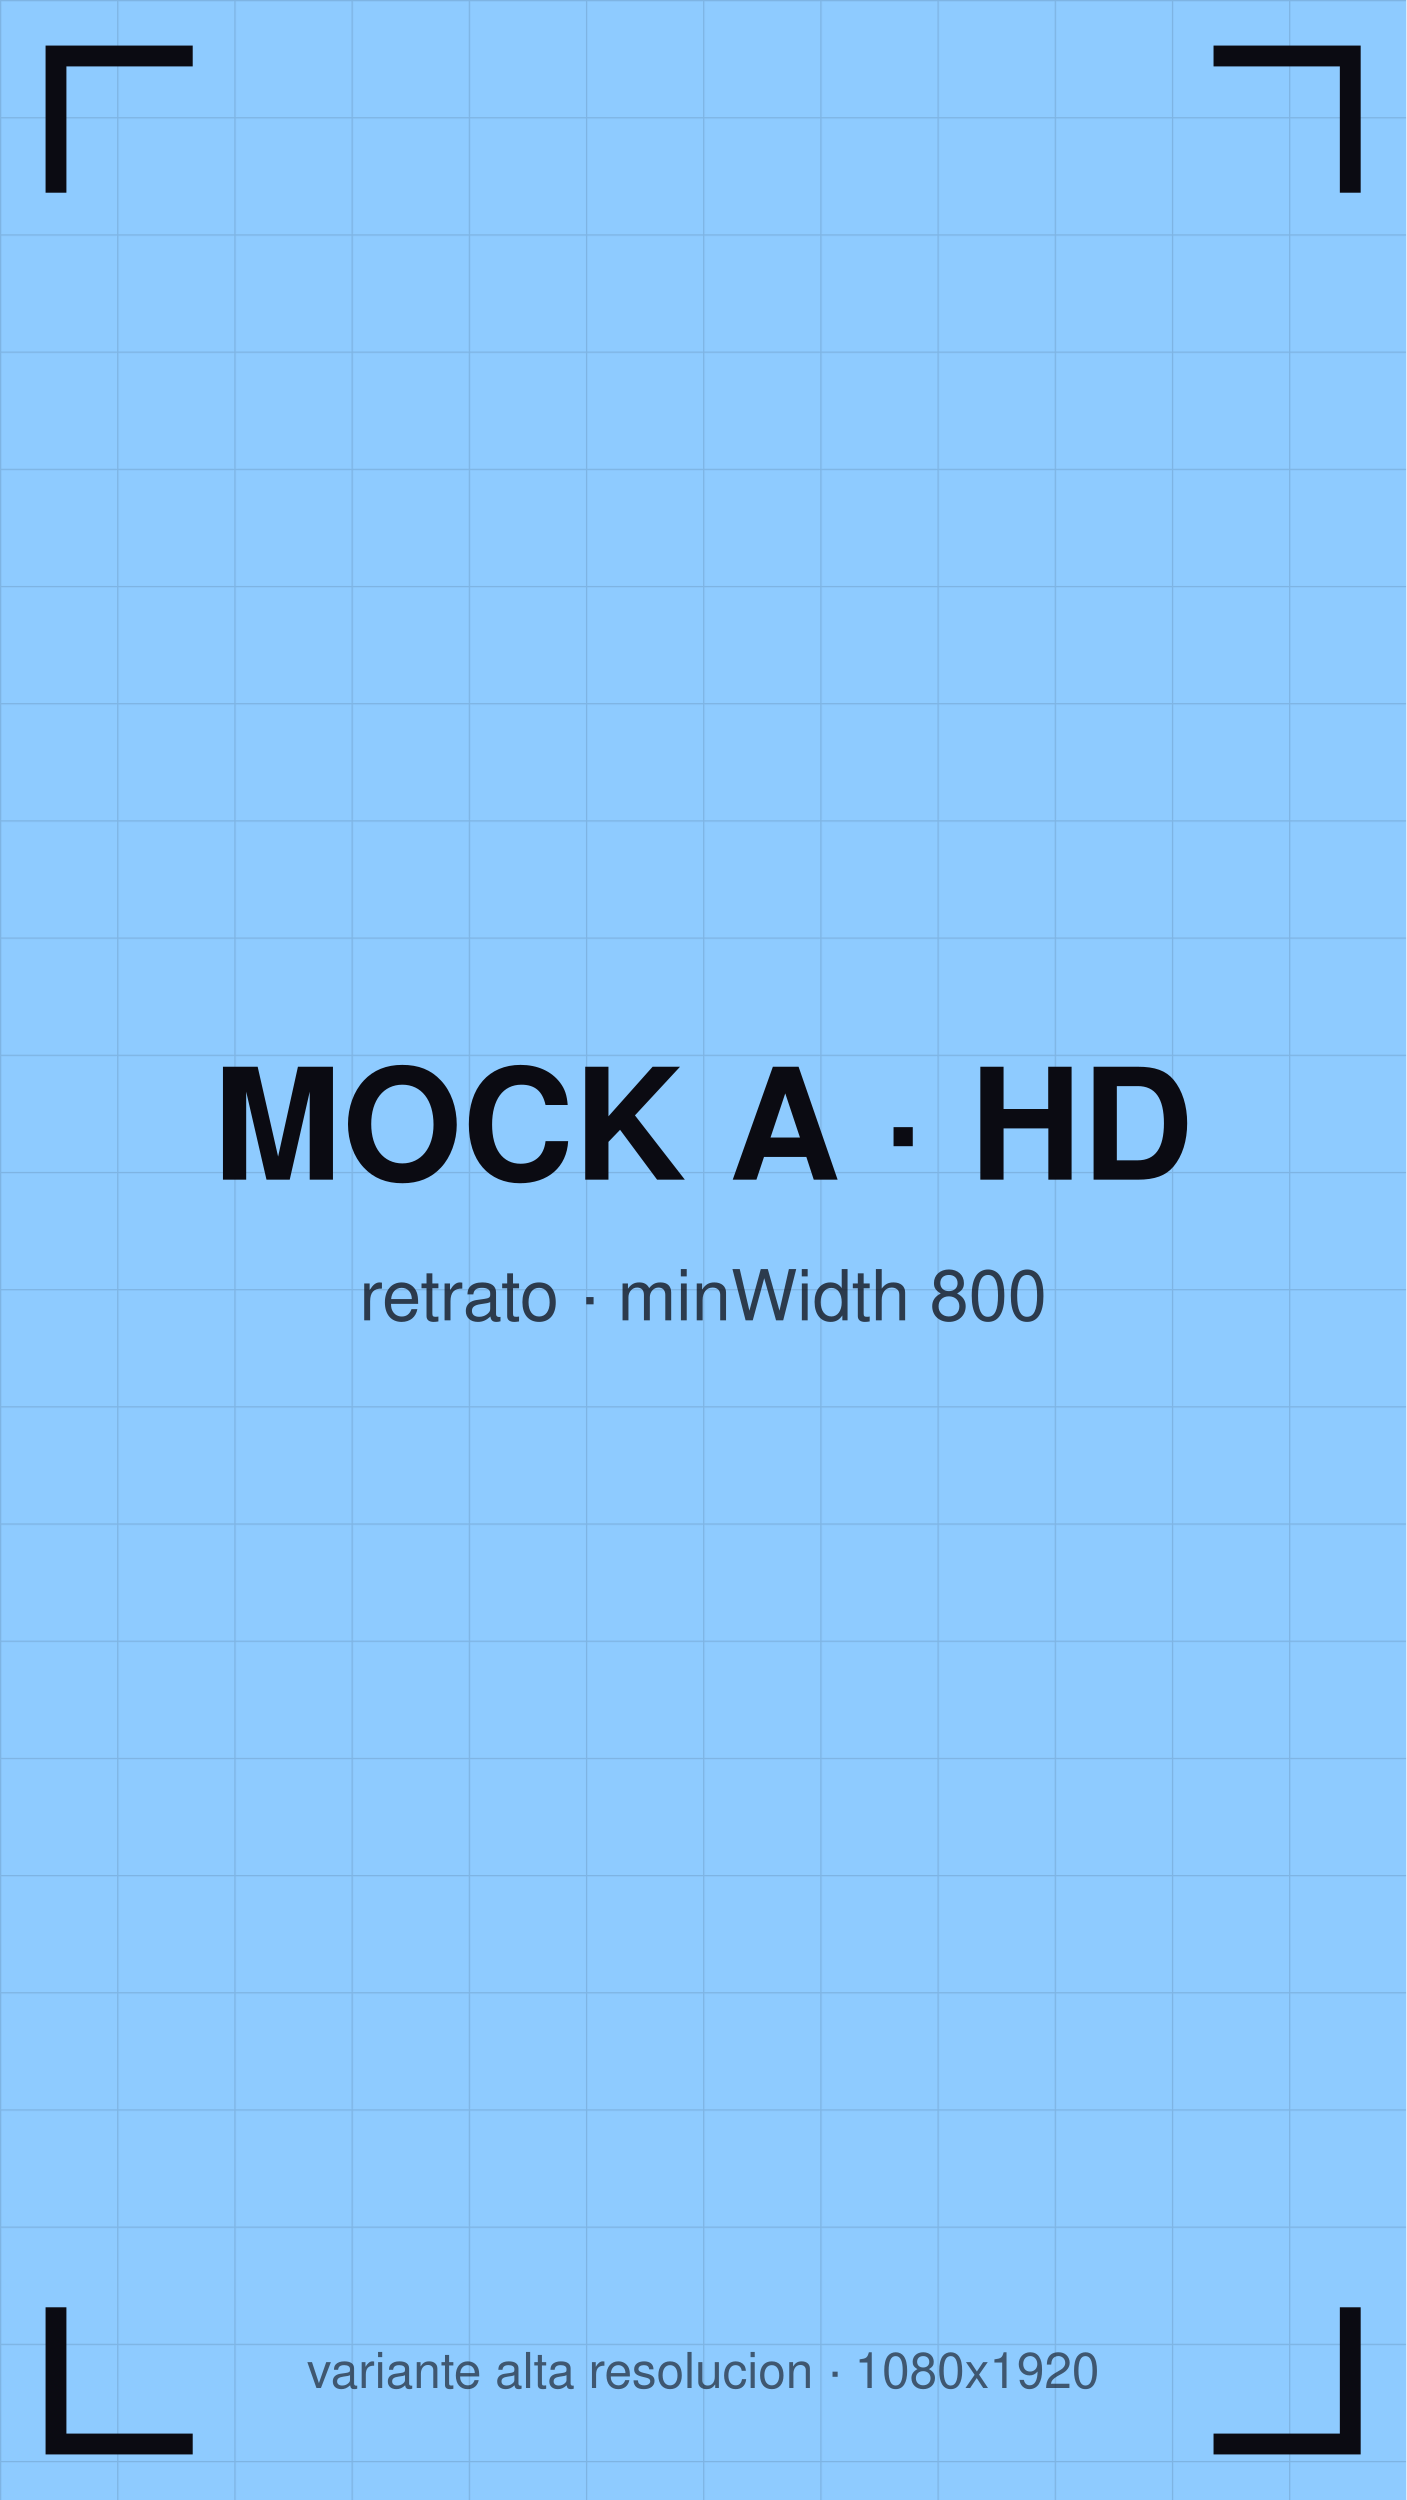
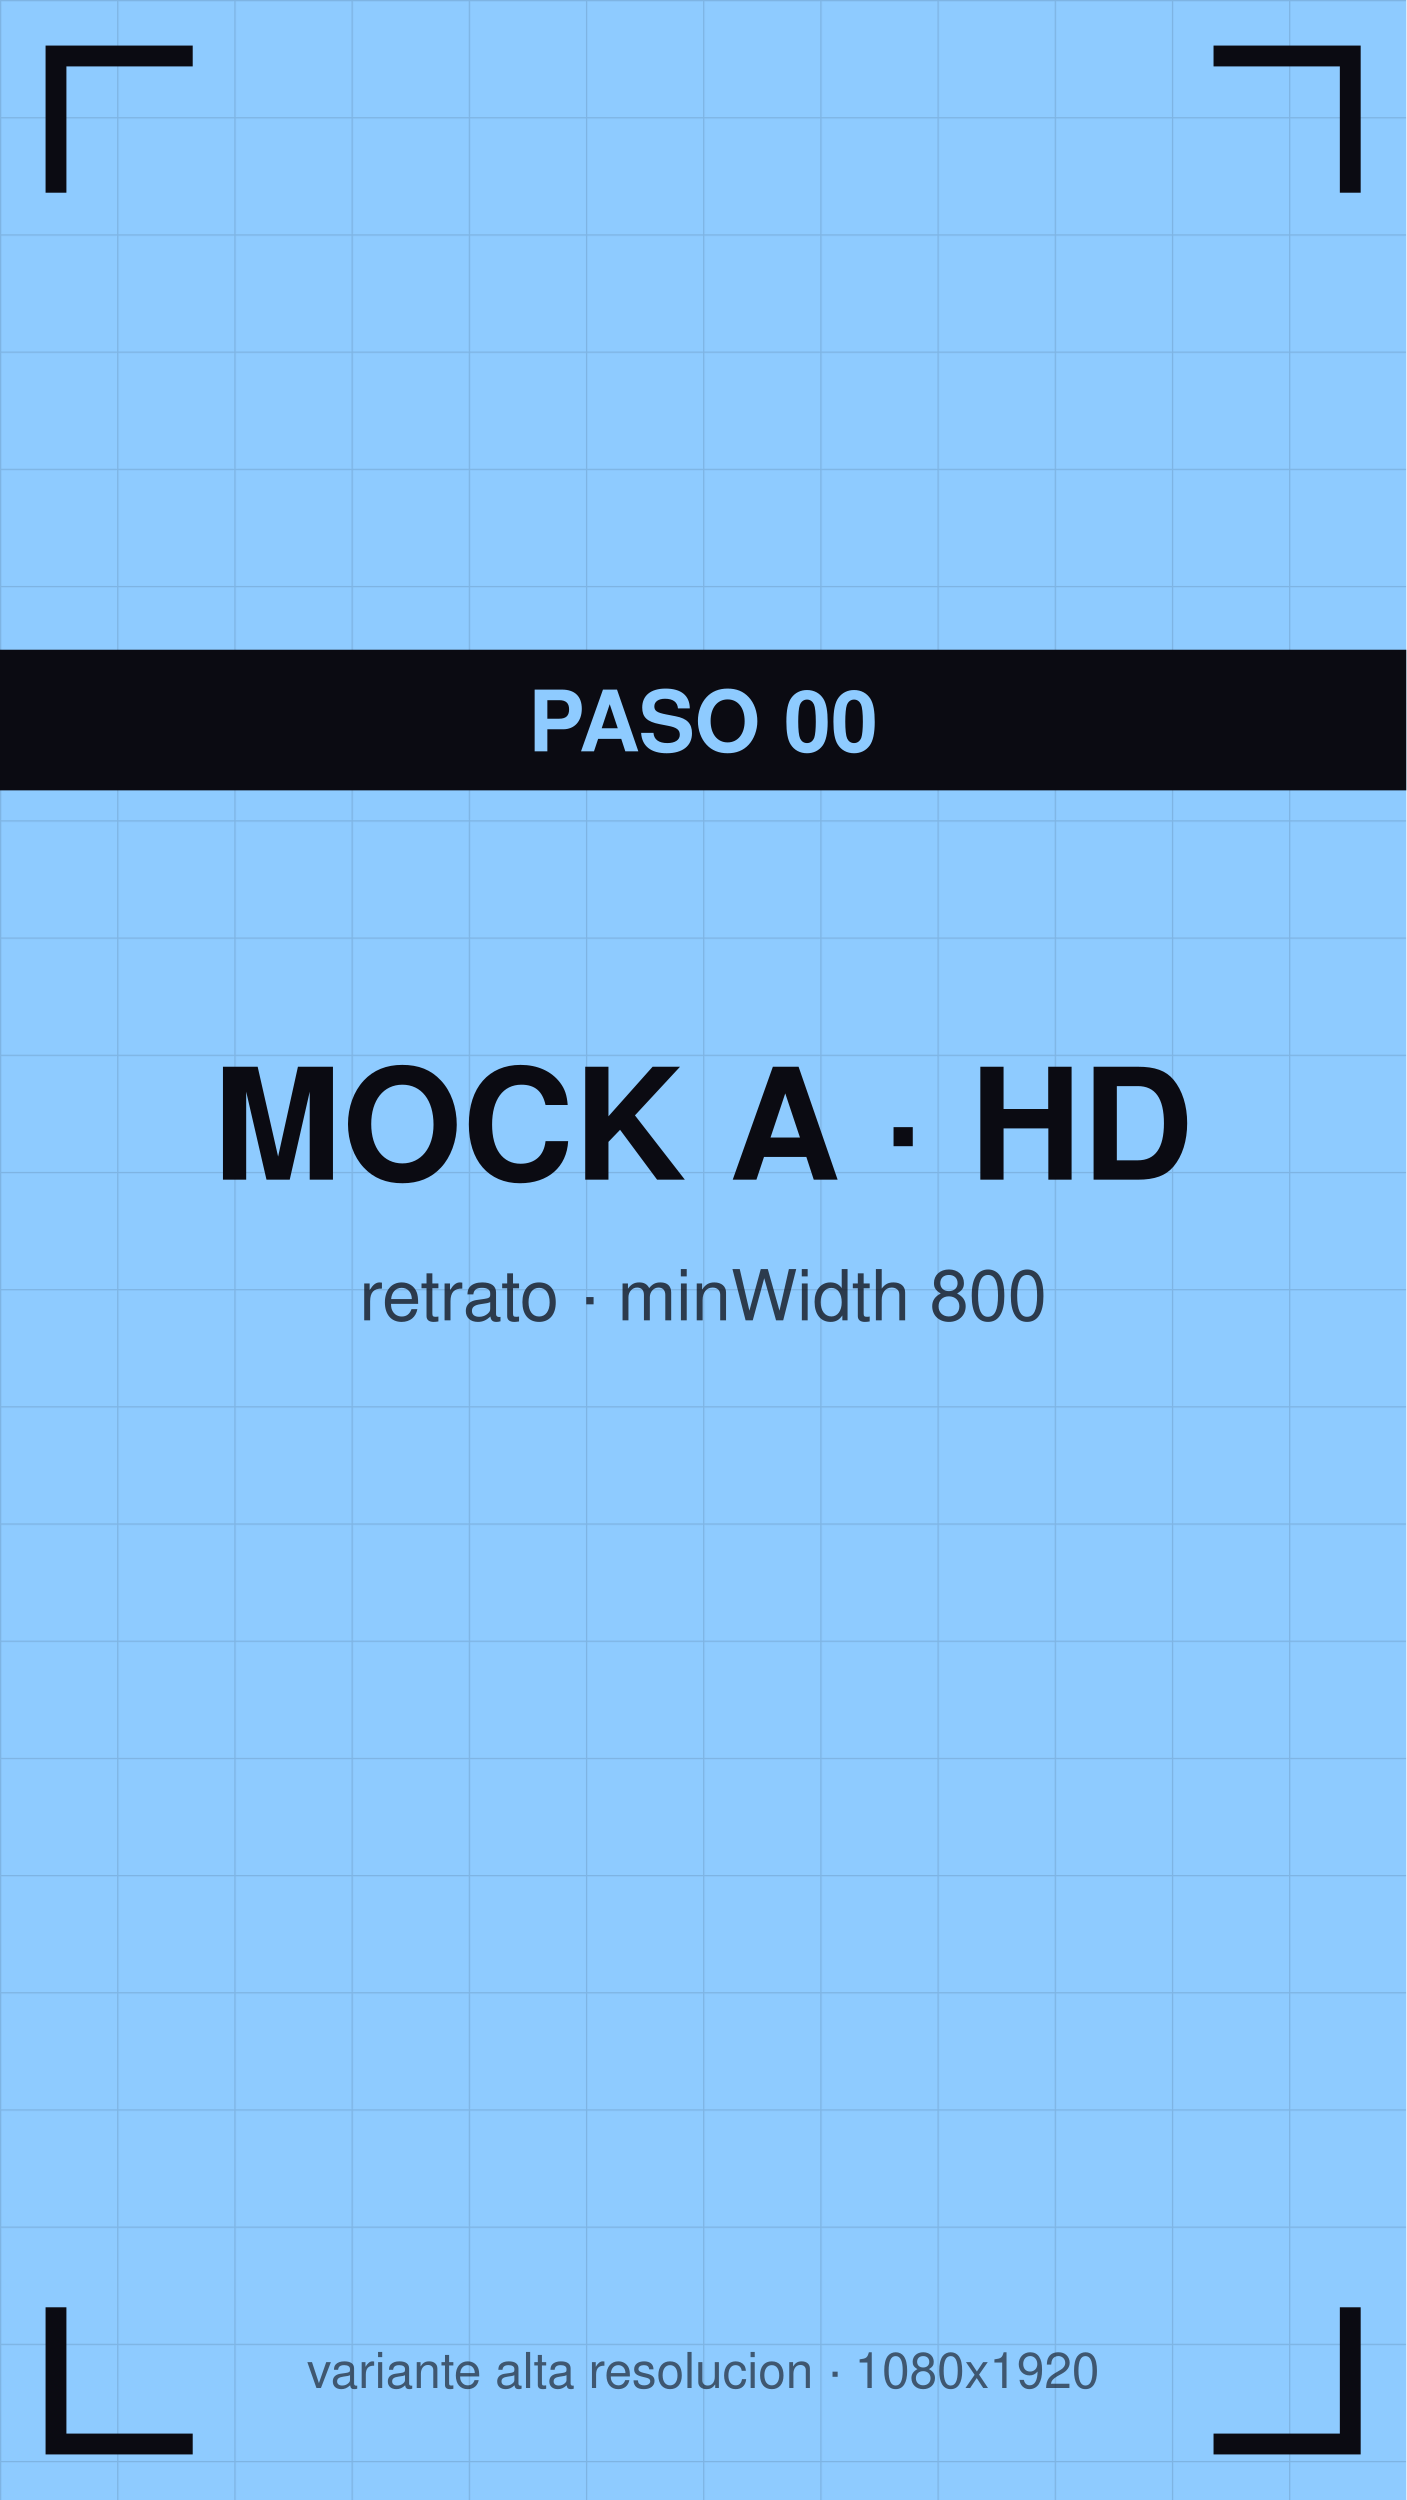
<svg xmlns="http://www.w3.org/2000/svg" viewBox="0 0 1080 1920" width="1080" height="1920">
  <defs>
    <pattern id="g" width="90" height="90" patternUnits="userSpaceOnUse">
      <path d="M90 0 L0 0 0 90" fill="none" stroke="#0b0b12" stroke-opacity="0.12" stroke-width="2" />
    </pattern>
  </defs>
  <rect width="1080" height="1920" fill="#8ecbff" />
  <rect width="1080" height="1920" fill="url(#g)" />
  <path d="M43 140 V43 H140" stroke="#0b0b12" stroke-width="16" fill="none" stroke-linecap="square" />
  <path d="M1037 140 V43 H940" stroke="#0b0b12" stroke-width="16" fill="none" stroke-linecap="square" />
  <path d="M43 1780 V1877 H140" stroke="#0b0b12" stroke-width="16" fill="none" stroke-linecap="square" />
  <path d="M1037 1780 V1877 H940" stroke="#0b0b12" stroke-width="16" fill="none" stroke-linecap="square" />
  <text x="540" y="906" font-family="Helvetica,Arial,sans-serif" font-size="119" font-weight="bold" fill="#0b0b12" text-anchor="middle">MOCK A · HD</text>
  <text x="540" y="1014" font-family="Helvetica,Arial,sans-serif" font-size="54" fill="#0b0b12" fill-opacity="0.75" text-anchor="middle">retrato · minWidth 800</text>
+   <rect y="499" width="1080" height="108" fill="#0b0b12" />
+   <text x="540" y="577" font-family="Helvetica,Arial,sans-serif" font-size="65" font-weight="bold" fill="#8ecbff" text-anchor="middle">PASO 00</text>
  <text x="540" y="1834" font-family="Helvetica,Arial,sans-serif" font-size="38" fill="#0b0b12" fill-opacity="0.6" text-anchor="middle">variante alta resolucion · 1080x1920</text>
</svg>
